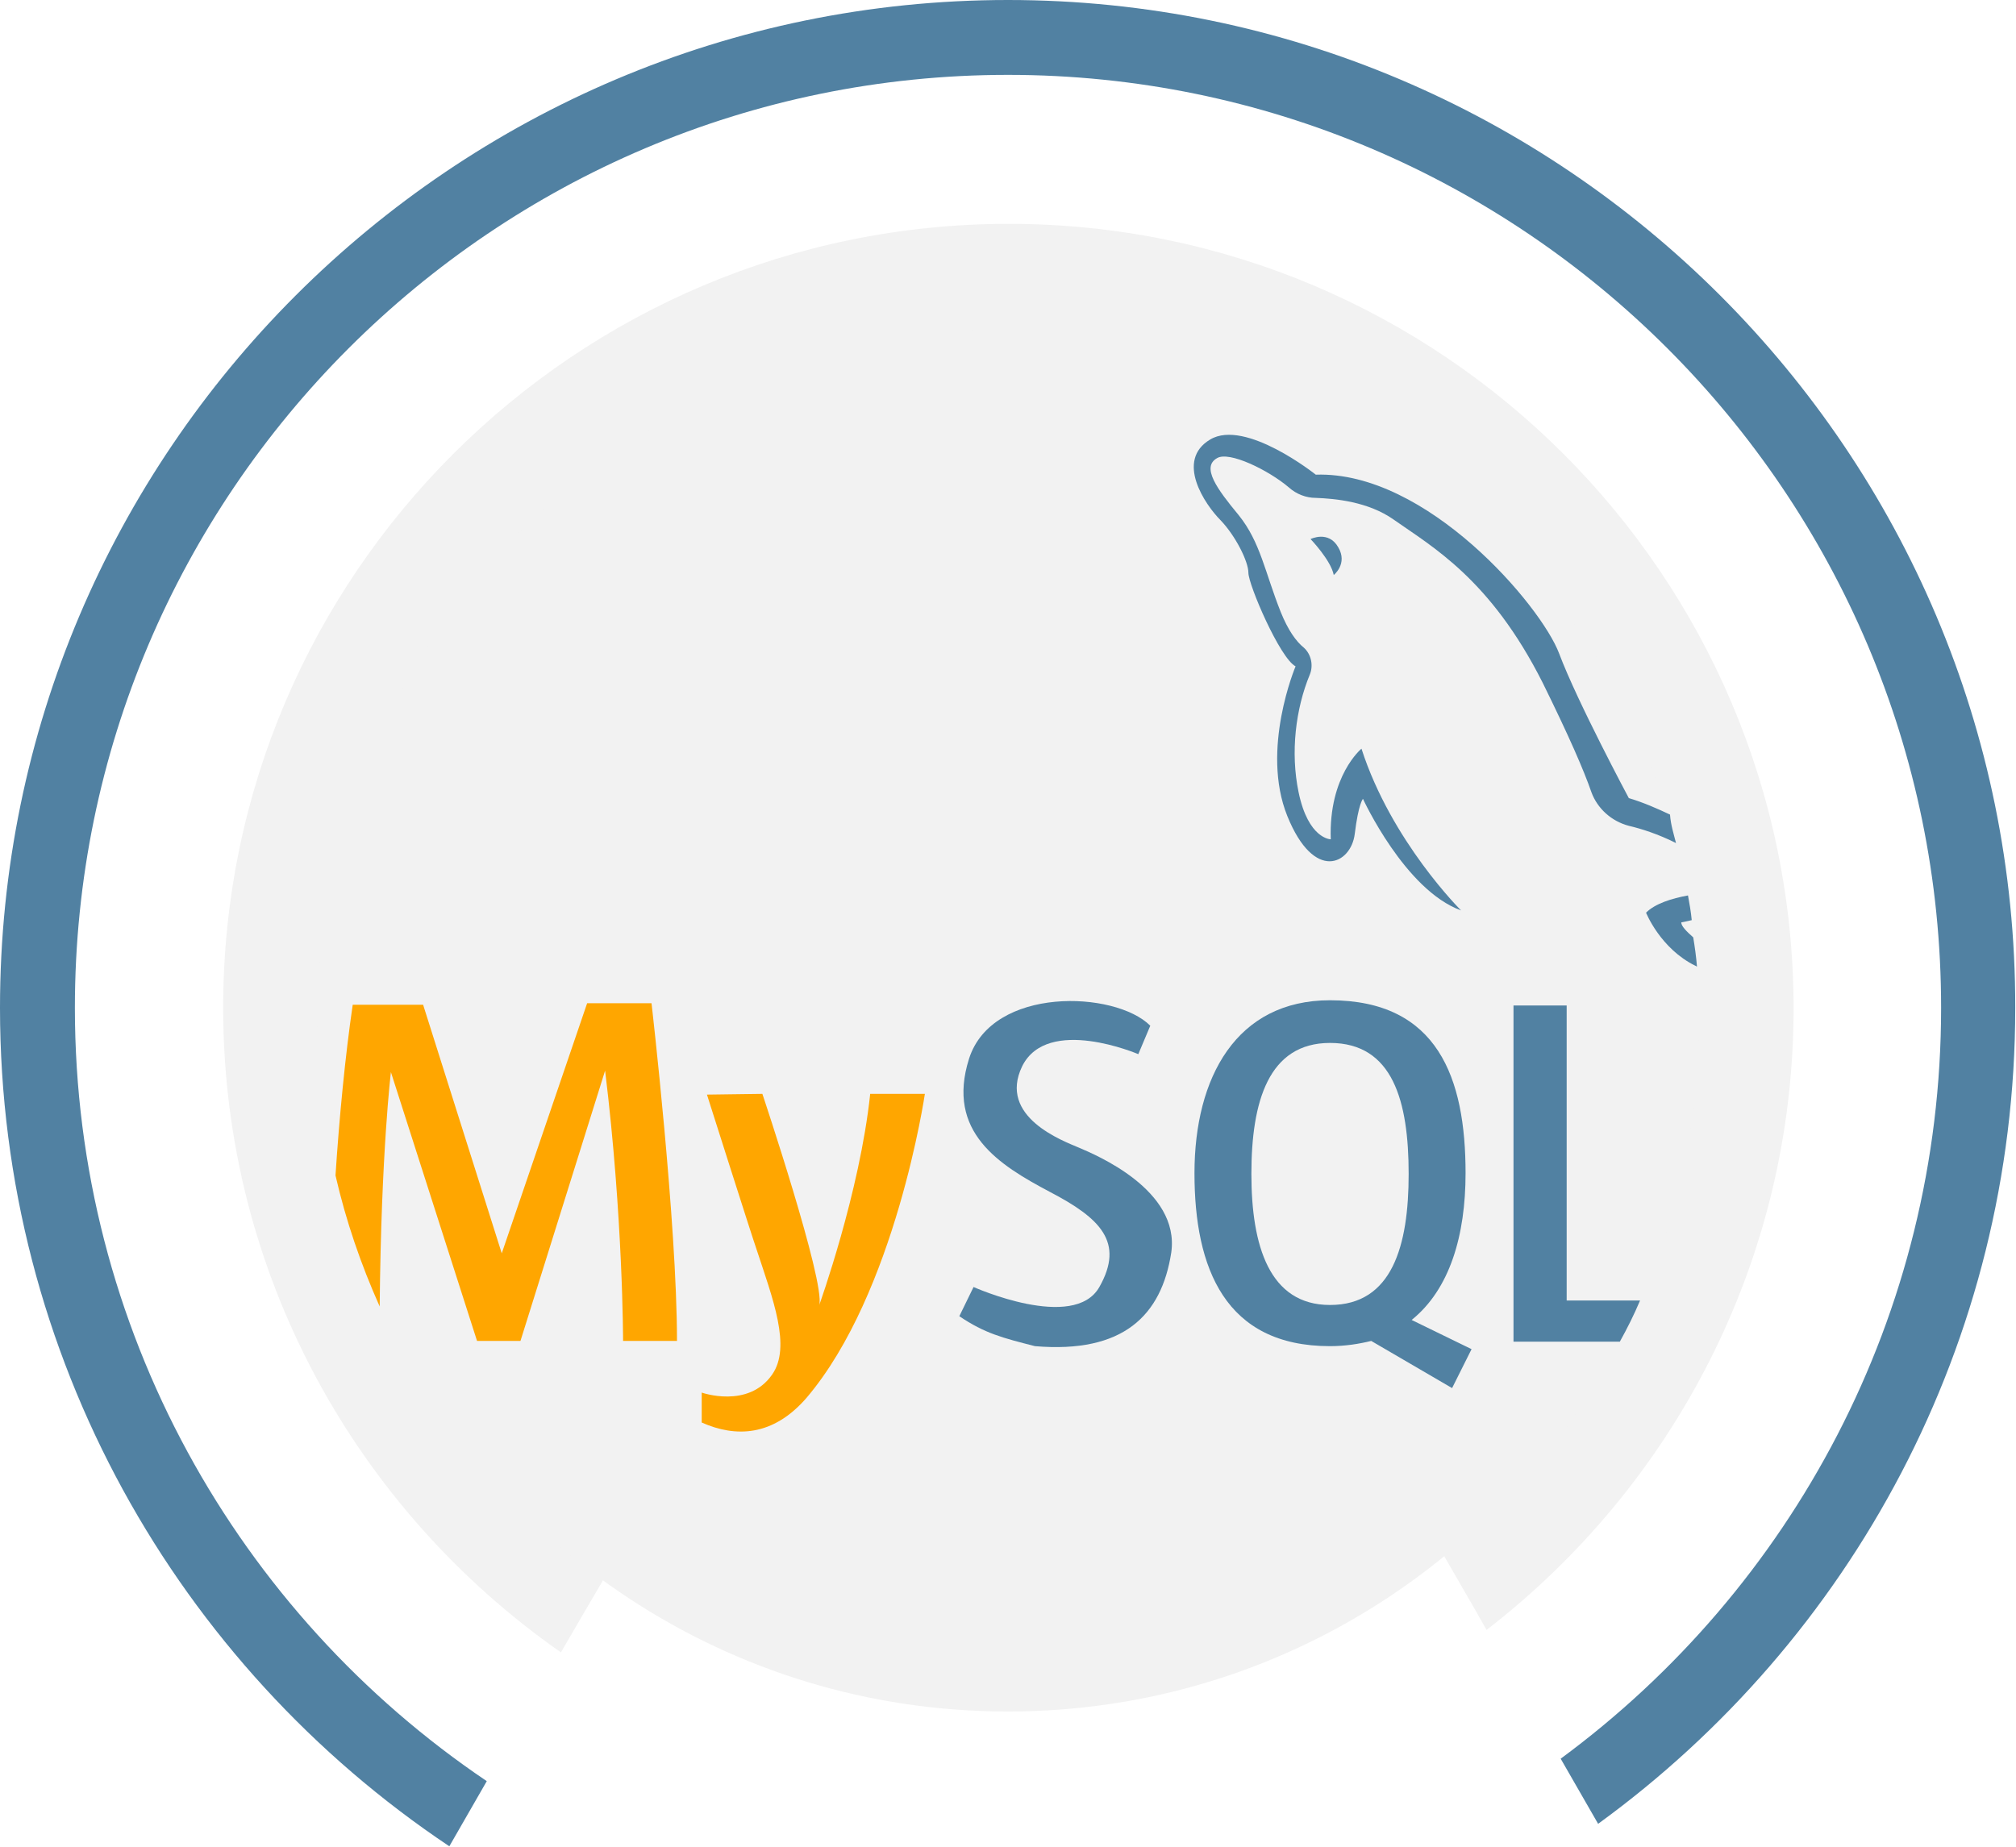
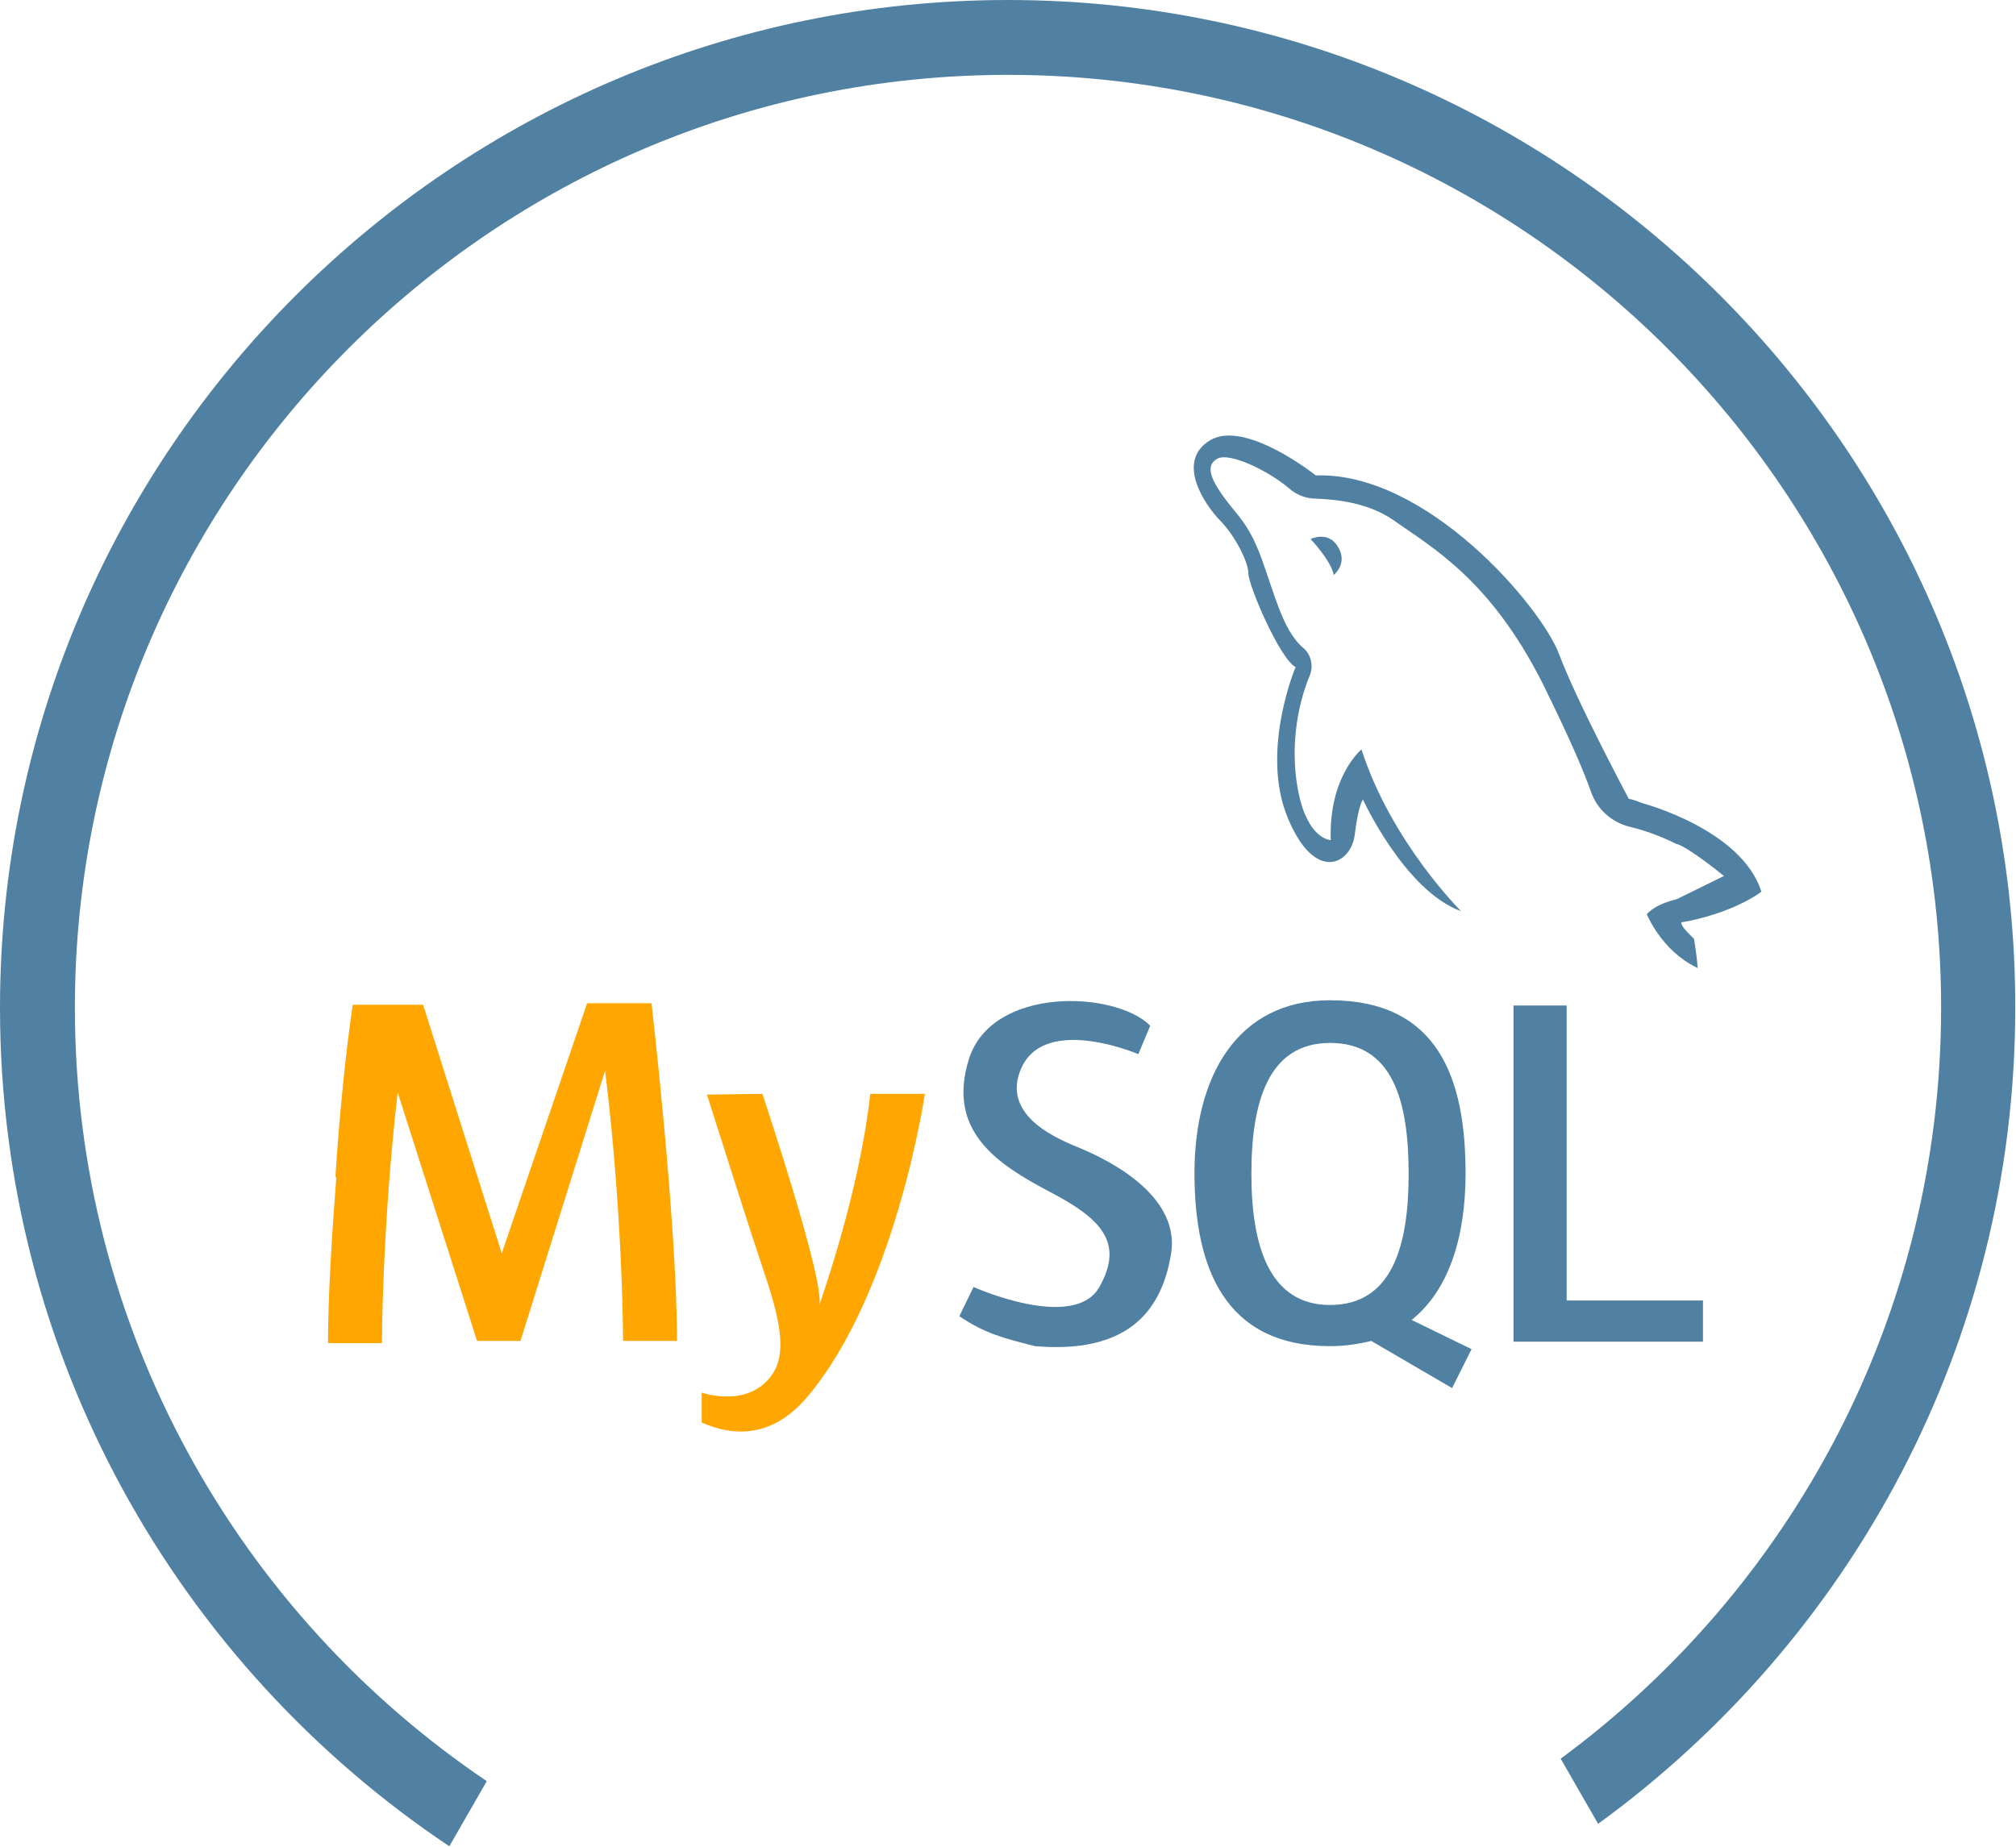
- <svg xmlns="http://www.w3.org/2000/svg" version="1.1" x="0px" y="0px" viewBox="0 0 269.2 246.6" style="enable-background:new 0 0 269.2 246.6;" xml:space="preserve">
+ <svg xmlns="http://www.w3.org/2000/svg" version="1.1" id="Capa_1" x="0px" y="0px" viewBox="-114 127.4 269.2 246.6" style="enable-background:new -114 127.4 269.2 246.6;" xml:space="preserve">
  <style type="text/css">
	.st0{fill:#5181A2;}
- 	.st1{fill:#F2F2F2;}
- 	.st2{fill:#FFA600;}
+ 	.st1{fill:#FFA600;}
</style>
  <g id="Capa_4">
</g>
  <g id="Capa_2">
</g>
-   <g id="Capa_5">
-     <path id="XMLID_11_" class="st0" d="M10,134.6C10,65.9,65.9,10,134.6,10s124.6,55.9,124.6,124.6c0,41.1-20,77.6-50.8,100.3l5,8.7   c33.7-24.5,55.7-64.2,55.7-109C269.2,60.4,208.8,0,134.6,0S0,60.4,0,134.6c0,46.6,23.8,87.8,60,112l5-8.7   C31.8,215.5,10,177.5,10,134.6z" />
-     <path id="XMLID_12_" class="st1" d="M87.6,199c-19.8-14.5-32.7-38-32.7-64.4c0-44,35.8-79.8,79.8-79.8s79.8,35.8,79.8,79.8   c0,24.5-11.1,46.5-28.6,61.2l11.3,19.6l1.3,2.3c24.9-19.2,41-49.3,41-83c0-57.8-47-104.8-104.8-104.8S29.8,76.8,29.8,134.6   c0,35.6,17.9,67.1,45.1,86.1l3.2-5.5L87.6,199z" />
-   </g>
-   <g id="Capa_3">
-     <g id="XMLID_29_">
-       <path id="XMLID_59_" class="st1" d="M226.9,136.3c0,13.3-2.8,26-7.9,37.4c-0.8,1.9-1.7,3.7-2.7,5.5    c-15.4,29.3-46.2,49.4-81.7,49.4c-37.4,0-69.5-22.2-84-54.2c-2.5-5.6-4.5-11.4-5.9-17.5c-1.5-6.6-2.3-13.5-2.3-20.6    c0-51,41.3-92.3,92.3-92.3c41.4,0,76.5,27.3,88.1,65c0.4,1.2,0.7,2.4,1,3.6v0c0.6,2.3,1.1,4.6,1.6,6.9c0.2,1.1,0.4,2.2,0.5,3.3    c0.1,0.7,0.2,1.5,0.3,2.2c0.2,1.3,0.3,2.7,0.4,4C226.8,131.5,226.9,133.9,226.9,136.3z" />
-       <g id="XMLID_74_">
-         <path id="XMLID_58_" class="st0" d="M175,72c0,0,2.7,2.8,3.1,4.8c0,0,1.9-1.5,0.6-3.7C177.4,70.8,175,72,175,72z" />
-         <path id="XMLID_40_" class="st0" d="M223.8,112.6c-2.4-1.2-4.6-1.9-6.3-2.3c-2.3-0.6-4.2-2.3-5-4.5c-1-2.9-3-7.5-6.5-14.6     c-7-13.9-14.8-18.2-19.9-21.8c-3.4-2.4-7.8-2.8-10.4-2.9c-1.3,0-2.6-0.5-3.6-1.4c-2.7-2.3-8-4.9-9.6-3.9c-2.1,1.2,0,4.1,2.9,7.6     c2.9,3.6,3.5,7.6,5.6,12.9c1,2.5,2.1,4,3.1,4.8c1,0.9,1.3,2.4,0.8,3.6c-1.9,4.6-2.6,10.4-1.5,15.7c1.3,6.3,4.3,6.3,4.3,6.3     c-0.3-8.5,4.1-12.1,4.1-12.1c4,12.4,13.3,21.6,13.3,21.6c-7.5-2.7-13.1-14.9-13.1-14.9s-0.6,0.6-1.1,4.7c-0.5,4-5.4,6.5-9-2.4     c-3.6-8.9,1.1-20,1.1-20c-2.1-1.1-6.3-10.9-6.3-12.5c0-1.5-1.7-4.9-3.7-7c-2.1-2.1-6.1-8-1.4-10.8c4.7-2.8,14.1,4.7,14.1,4.7     c14.8-0.5,30.1,17.5,32.5,23.9c2.4,6.4,9.3,19.3,9.3,19.3c2,0.6,3.8,1.4,5.5,2.2C223.1,110.2,223.5,111.4,223.8,112.6z" />
-         <path id="XMLID_39_" class="st0" d="M226.6,129.1c-0.1,0-0.1-0.1-0.2-0.1c-4.7-2.3-6.6-7.1-6.6-7.1c1.2-1.2,3.4-1.9,5.6-2.3     c0.2,1.1,0.4,2.2,0.5,3.3c-0.8,0.2-1.4,0.3-1.4,0.3c0,0.5,0.7,1.2,1.6,2C226.3,126.4,226.5,127.8,226.6,129.1z" />
-       </g>
-       <g id="XMLID_71_">
-         <path id="XMLID_35_" class="st2" d="M90.4,179.1h-7.2c0,0,0-16.5-2.4-36.1l-11.3,36.1h-5.8l-11.5-35.9c0,0-1.3,10.6-1.5,31.3     c-2.5-5.6-4.5-11.4-5.9-17.5c0.5-7.7,1.3-16,2.3-22.8h9.4L67,167.4L78.4,134H87C87,134,90.4,163.4,90.4,179.1z" />
-         <path id="XMLID_34_" class="st2" d="M94.4,146.2l7.4-0.1c0,0,8.4,25.1,7.6,28.2c0,0,5.4-15,6.8-28.2h7.3c0,0-3.9,26.6-15.8,40.6     c-4.5,5.2-9.5,5.3-14,3.3v-4c0,0,6.2,2.2,9.4-2.4c2.6-3.7,0.1-10.1-2.1-16.8C100.4,165.1,94.4,146.2,94.4,146.2z" />
-       </g>
-       <g id="XMLID_64_">
-         <path id="XMLID_33_" class="st0" d="M128.1,175.8l1.9-3.9c0,0,13.4,6,16.8,0c3.4-6,0.1-9.2-6.6-12.7c-6.8-3.6-13.9-8-10.8-17.8     c3.1-9.7,19.5-9.1,24.2-4.4l-1.6,3.8c0,0-12.1-5.2-15.5,1.6c-3.3,6.8,5.5,10,7.6,10.9c2.1,0.9,13.5,5.6,12.3,14     c-1.3,8.4-6.4,13.5-18.2,12.5C133.9,178.7,131.5,178.1,128.1,175.8z" />
-         <path id="XMLID_67_" class="st0" d="M188.5,176.3c5.1-4.1,7.2-11.3,7.2-19.6c0-12.7-3.7-23.1-18.1-23.1     c-12.5,0-18.1,10.3-18.1,23.1c0,12.7,4.1,23.1,18.1,23.1c2,0,3.9-0.3,5.5-0.7l10.8,6.3l2.6-5.2L188.5,176.3z M177.6,174.3     c-8.1,0-10.5-7.9-10.5-17.5c0-9.7,2.3-17.5,10.5-17.5c8.4,0,10.5,7.8,10.5,17.5C188.1,166.4,185.9,174.3,177.6,174.3z" />
-         <path id="XMLID_30_" class="st0" d="M219,173.7c-0.8,1.9-1.7,3.7-2.7,5.5h-14.2v-44.9h7.1v39.4L219,173.7L219,173.7z" />
-       </g>
-     </g>
+   <path id="XMLID_11_" class="st0" d="M-104,262c0-68.7,55.9-124.6,124.6-124.6S145.2,193.3,145.2,262c0,41.1-20,77.6-50.8,100.3  l5,8.7c33.7-24.5,55.7-64.2,55.7-109c0.1-74.2-60.3-134.6-134.5-134.6S-114,187.8-114,262c0,46.6,23.8,87.8,60,112l5-8.7  C-82.2,342.9-104,304.9-104,262z" />
+   <path id="XMLID_34_" class="st1" d="M-19.6,273.6l7.4-0.1c0,0,8.4,25.1,7.6,28.2c0,0,5.4-15,6.8-28.2h7.3c0,0-3.9,26.6-15.8,40.6  c-4.5,5.2-9.5,5.3-14,3.3v-4c0,0,6.2,2.2,9.4-2.4c2.6-3.7,0.1-10.1-2.1-16.8C-13.6,292.5-19.6,273.6-19.6,273.6z" />
+   <path id="XMLID_33_" class="st0" d="M14.1,303.2l1.9-3.9c0,0,13.4,6,16.8,0c3.4-6,0.1-9.2-6.6-12.7c-6.8-3.6-13.9-8-10.8-17.8  c3.1-9.7,19.5-9.1,24.2-4.4l-1.6,3.8c0,0-12.1-5.2-15.5,1.6c-3.3,6.8,5.5,10,7.6,10.9s13.5,5.6,12.3,14c-1.3,8.4-6.4,13.5-18.2,12.5  C19.9,306.1,17.5,305.5,14.1,303.2z" />
+   <path id="XMLID_67_" class="st0" d="M74.5,303.7c5.1-4.1,7.2-11.3,7.2-19.6c0-12.7-3.7-23.1-18.1-23.1c-12.5,0-18.1,10.3-18.1,23.1  c0,12.7,4.1,23.1,18.1,23.1c2,0,3.9-0.3,5.5-0.7l10.8,6.3l2.6-5.2L74.5,303.7z M63.6,301.7c-8.1,0-10.5-7.9-10.5-17.5  c0-9.7,2.3-17.5,10.5-17.5c8.4,0,10.5,7.8,10.5,17.5C74.1,293.8,71.9,301.7,63.6,301.7z" />
+   <path class="st1" d="M-27,261.4h-8.6L-47,294.8l-10.5-33.2h-9.4c-1,6.8-1.8,15.1-2.3,22.8c0,0.1,0.1,0.3,0.1,0.4  c-0.6,7.7-1.1,15.9-1.1,22h7.2c0,0,0-15.1,2.1-33.5l10.6,33.2h5.8l11.3-36.1c2.4,19.6,2.4,36.1,2.4,36.1h7.2  C-23.6,290.8-27,261.4-27,261.4z" />
+   <polygon class="st0" points="105,301.1 95.2,301.1 95.2,261.7 88.1,261.7 88.1,306.6 102.3,306.6 113.4,306.6 113.4,301.1 " />
+   <g>
+     <path class="st0" d="M61,199.4c0,0,2.7,2.8,3.1,4.8c0,0,1.9-1.5,0.6-3.7C63.4,198.2,61,199.4,61,199.4z" />
+     <path class="st0" d="M110.5,250.6c0,0,0.4-0.1,1.1-0.2c6.5-1.4,9.6-3.9,9.6-3.9c-2.6-8.3-15.8-11.8-15.8-11.8l0,0   c-0.6-0.2-1.2-0.5-1.9-0.6c0,0-6.9-12.9-9.3-19.3c-2.4-6.4-17.7-24.4-32.5-23.9c0,0-9.4-7.5-14.1-4.7s-0.7,8.7,1.4,10.8   c2,2.1,3.7,5.5,3.7,7c0,1.6,4.2,11.4,6.3,12.5c0,0-4.7,11.1-1.1,20c3.6,8.9,8.5,6.4,9,2.4c0.5-4.1,1.1-4.7,1.1-4.7   s5.6,12.2,13.1,14.9c0,0-9.3-9.2-13.3-21.6c0,0-4.4,3.6-4.1,12.1c0,0-3,0-4.3-6.3c-1.1-5.3-0.4-11.1,1.5-15.7   c0.5-1.2,0.2-2.7-0.8-3.6c-1-0.8-2.1-2.3-3.1-4.8c-2.1-5.3-2.7-9.3-5.6-12.9c-2.9-3.5-5-6.4-2.9-7.6c1.6-1,6.9,1.6,9.6,3.9   c1,0.9,2.3,1.4,3.6,1.4c2.6,0.1,7,0.5,10.4,2.9c5.1,3.6,12.9,7.9,19.9,21.8c3.5,7.1,5.5,11.7,6.5,14.6c0.8,2.2,2.7,3.9,5,4.5   c1.7,0.4,3.9,1.1,6.3,2.3c1.5,0.3,6.4,4.3,6.4,4.3l-6.3,3.1c-1.6,0.4-3.1,1-4,2c0,0,1.9,4.8,6.6,7.1c0.1,0,0.1,0.1,0.2,0.1   c-0.1-1.3-0.3-2.7-0.5-3.9C111.2,251.8,110.5,251.1,110.5,250.6z" />
  </g>
</svg>
